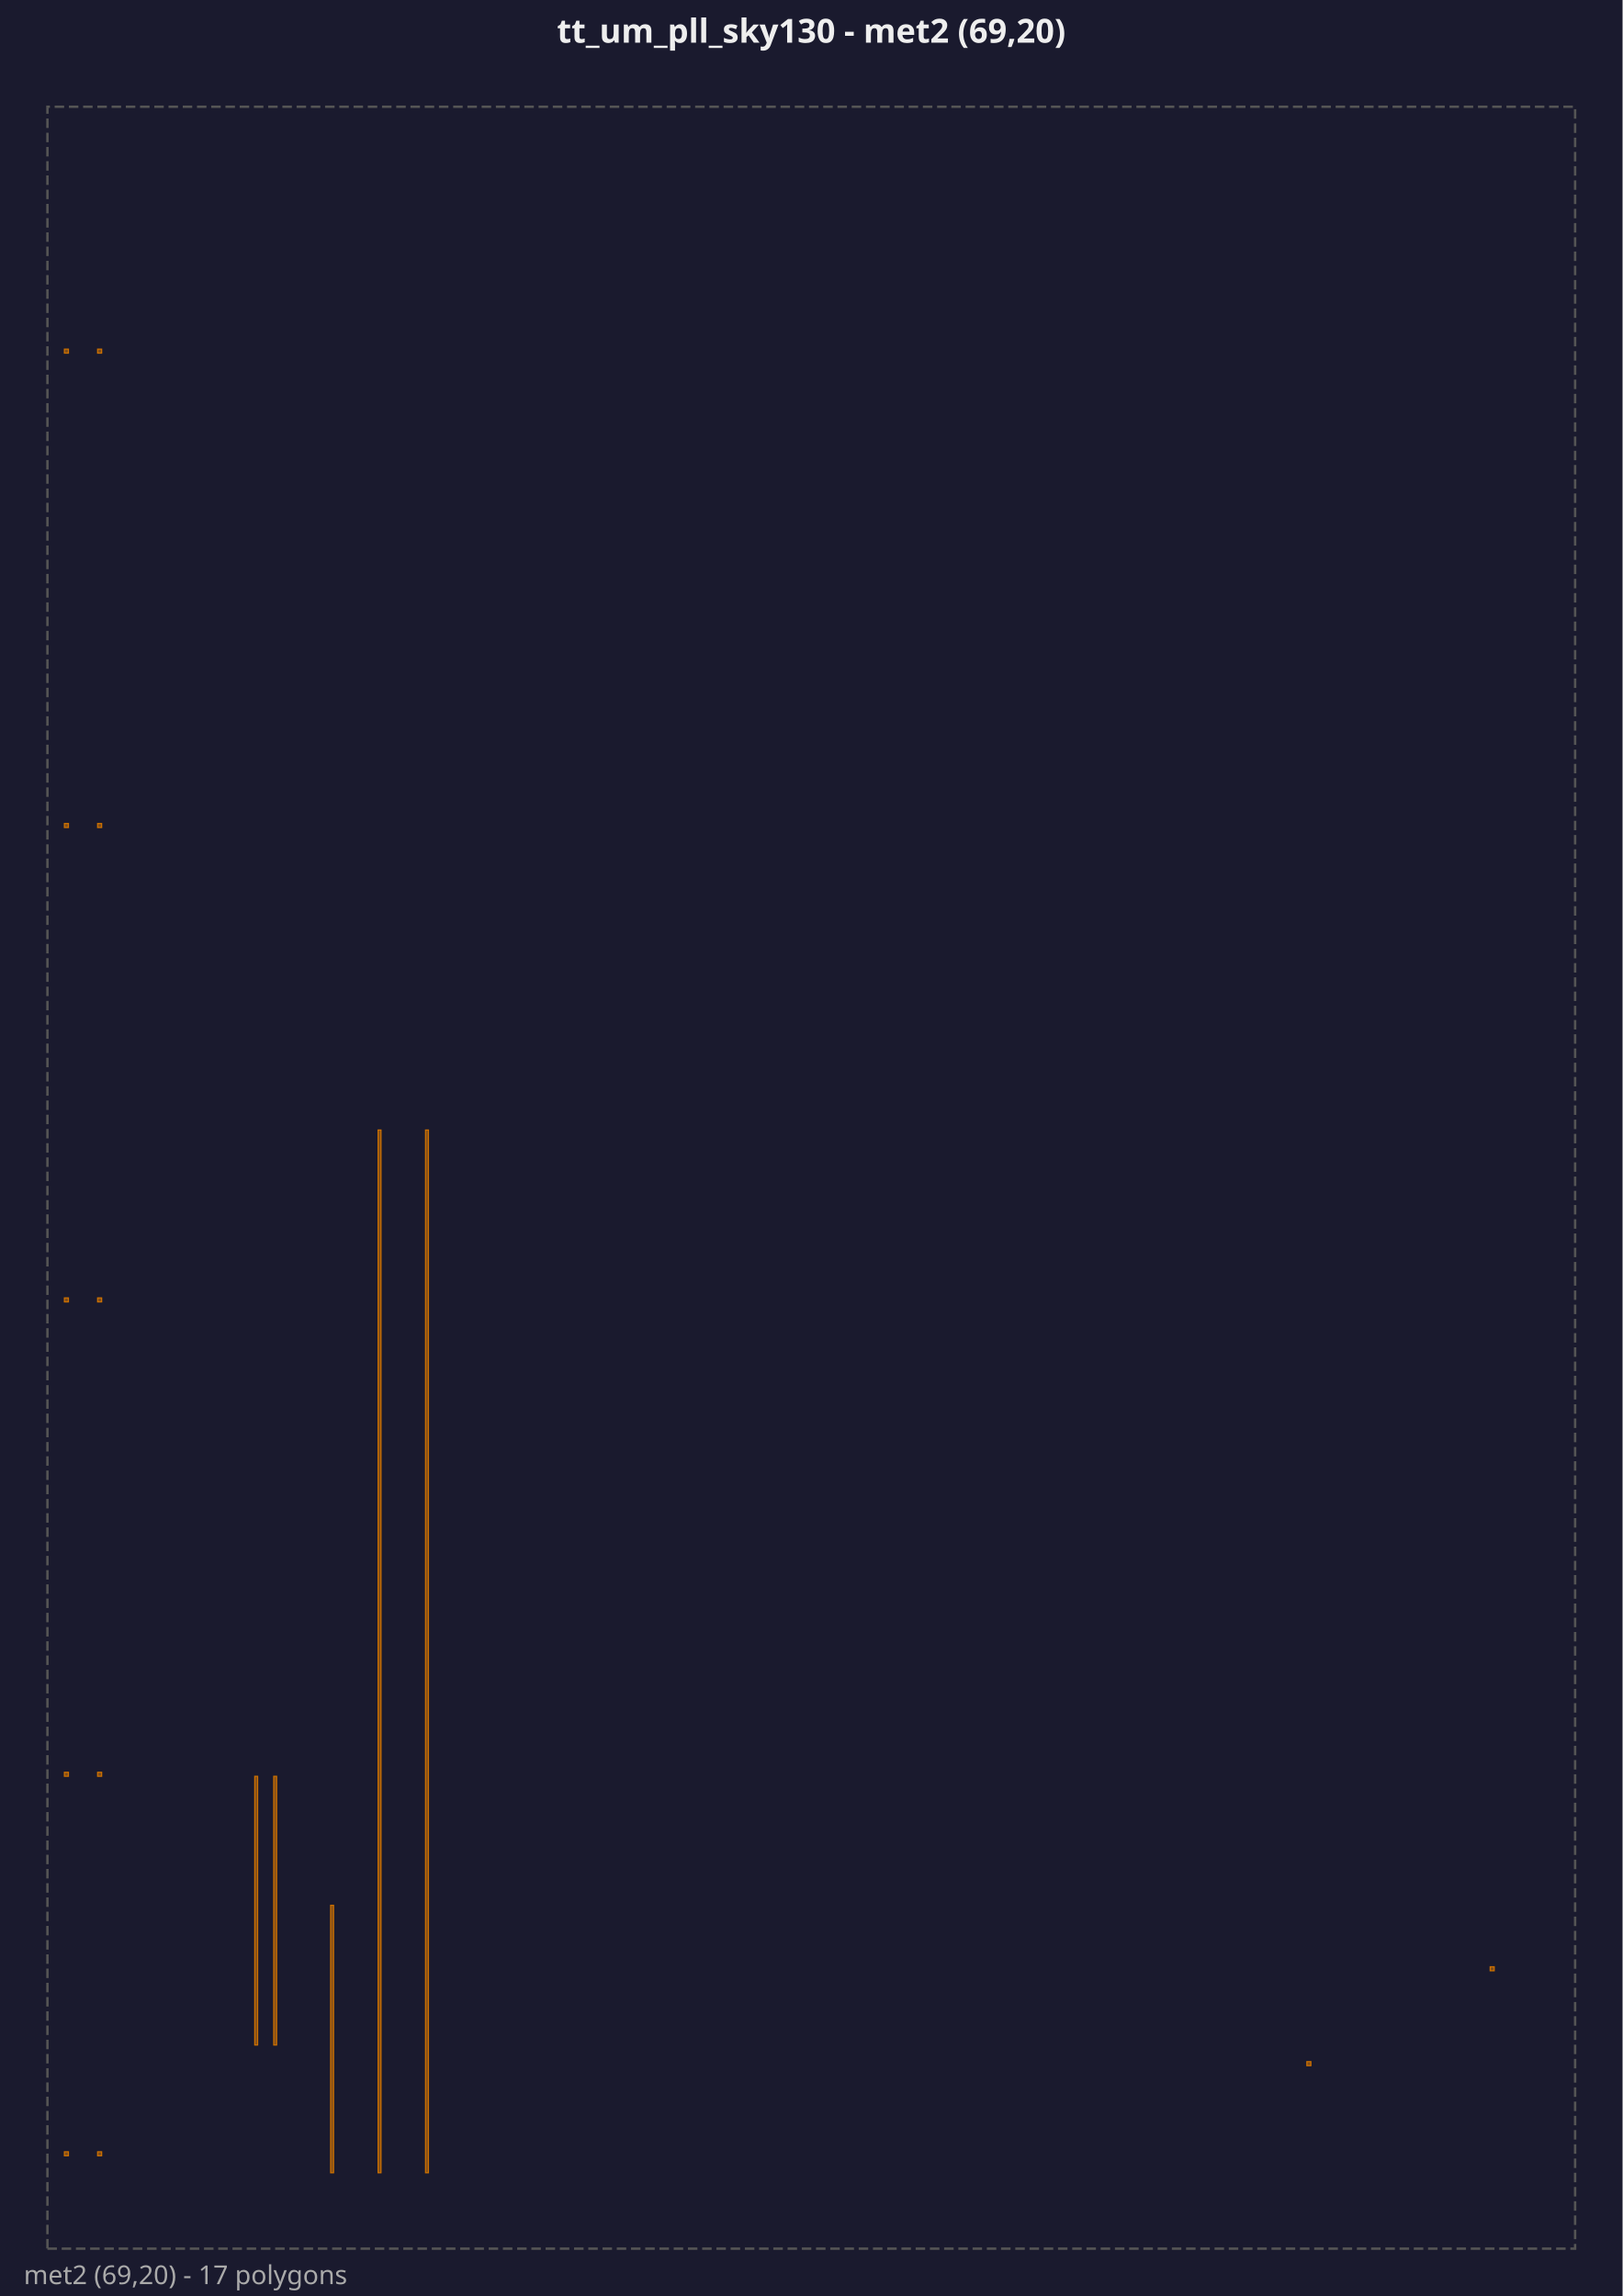
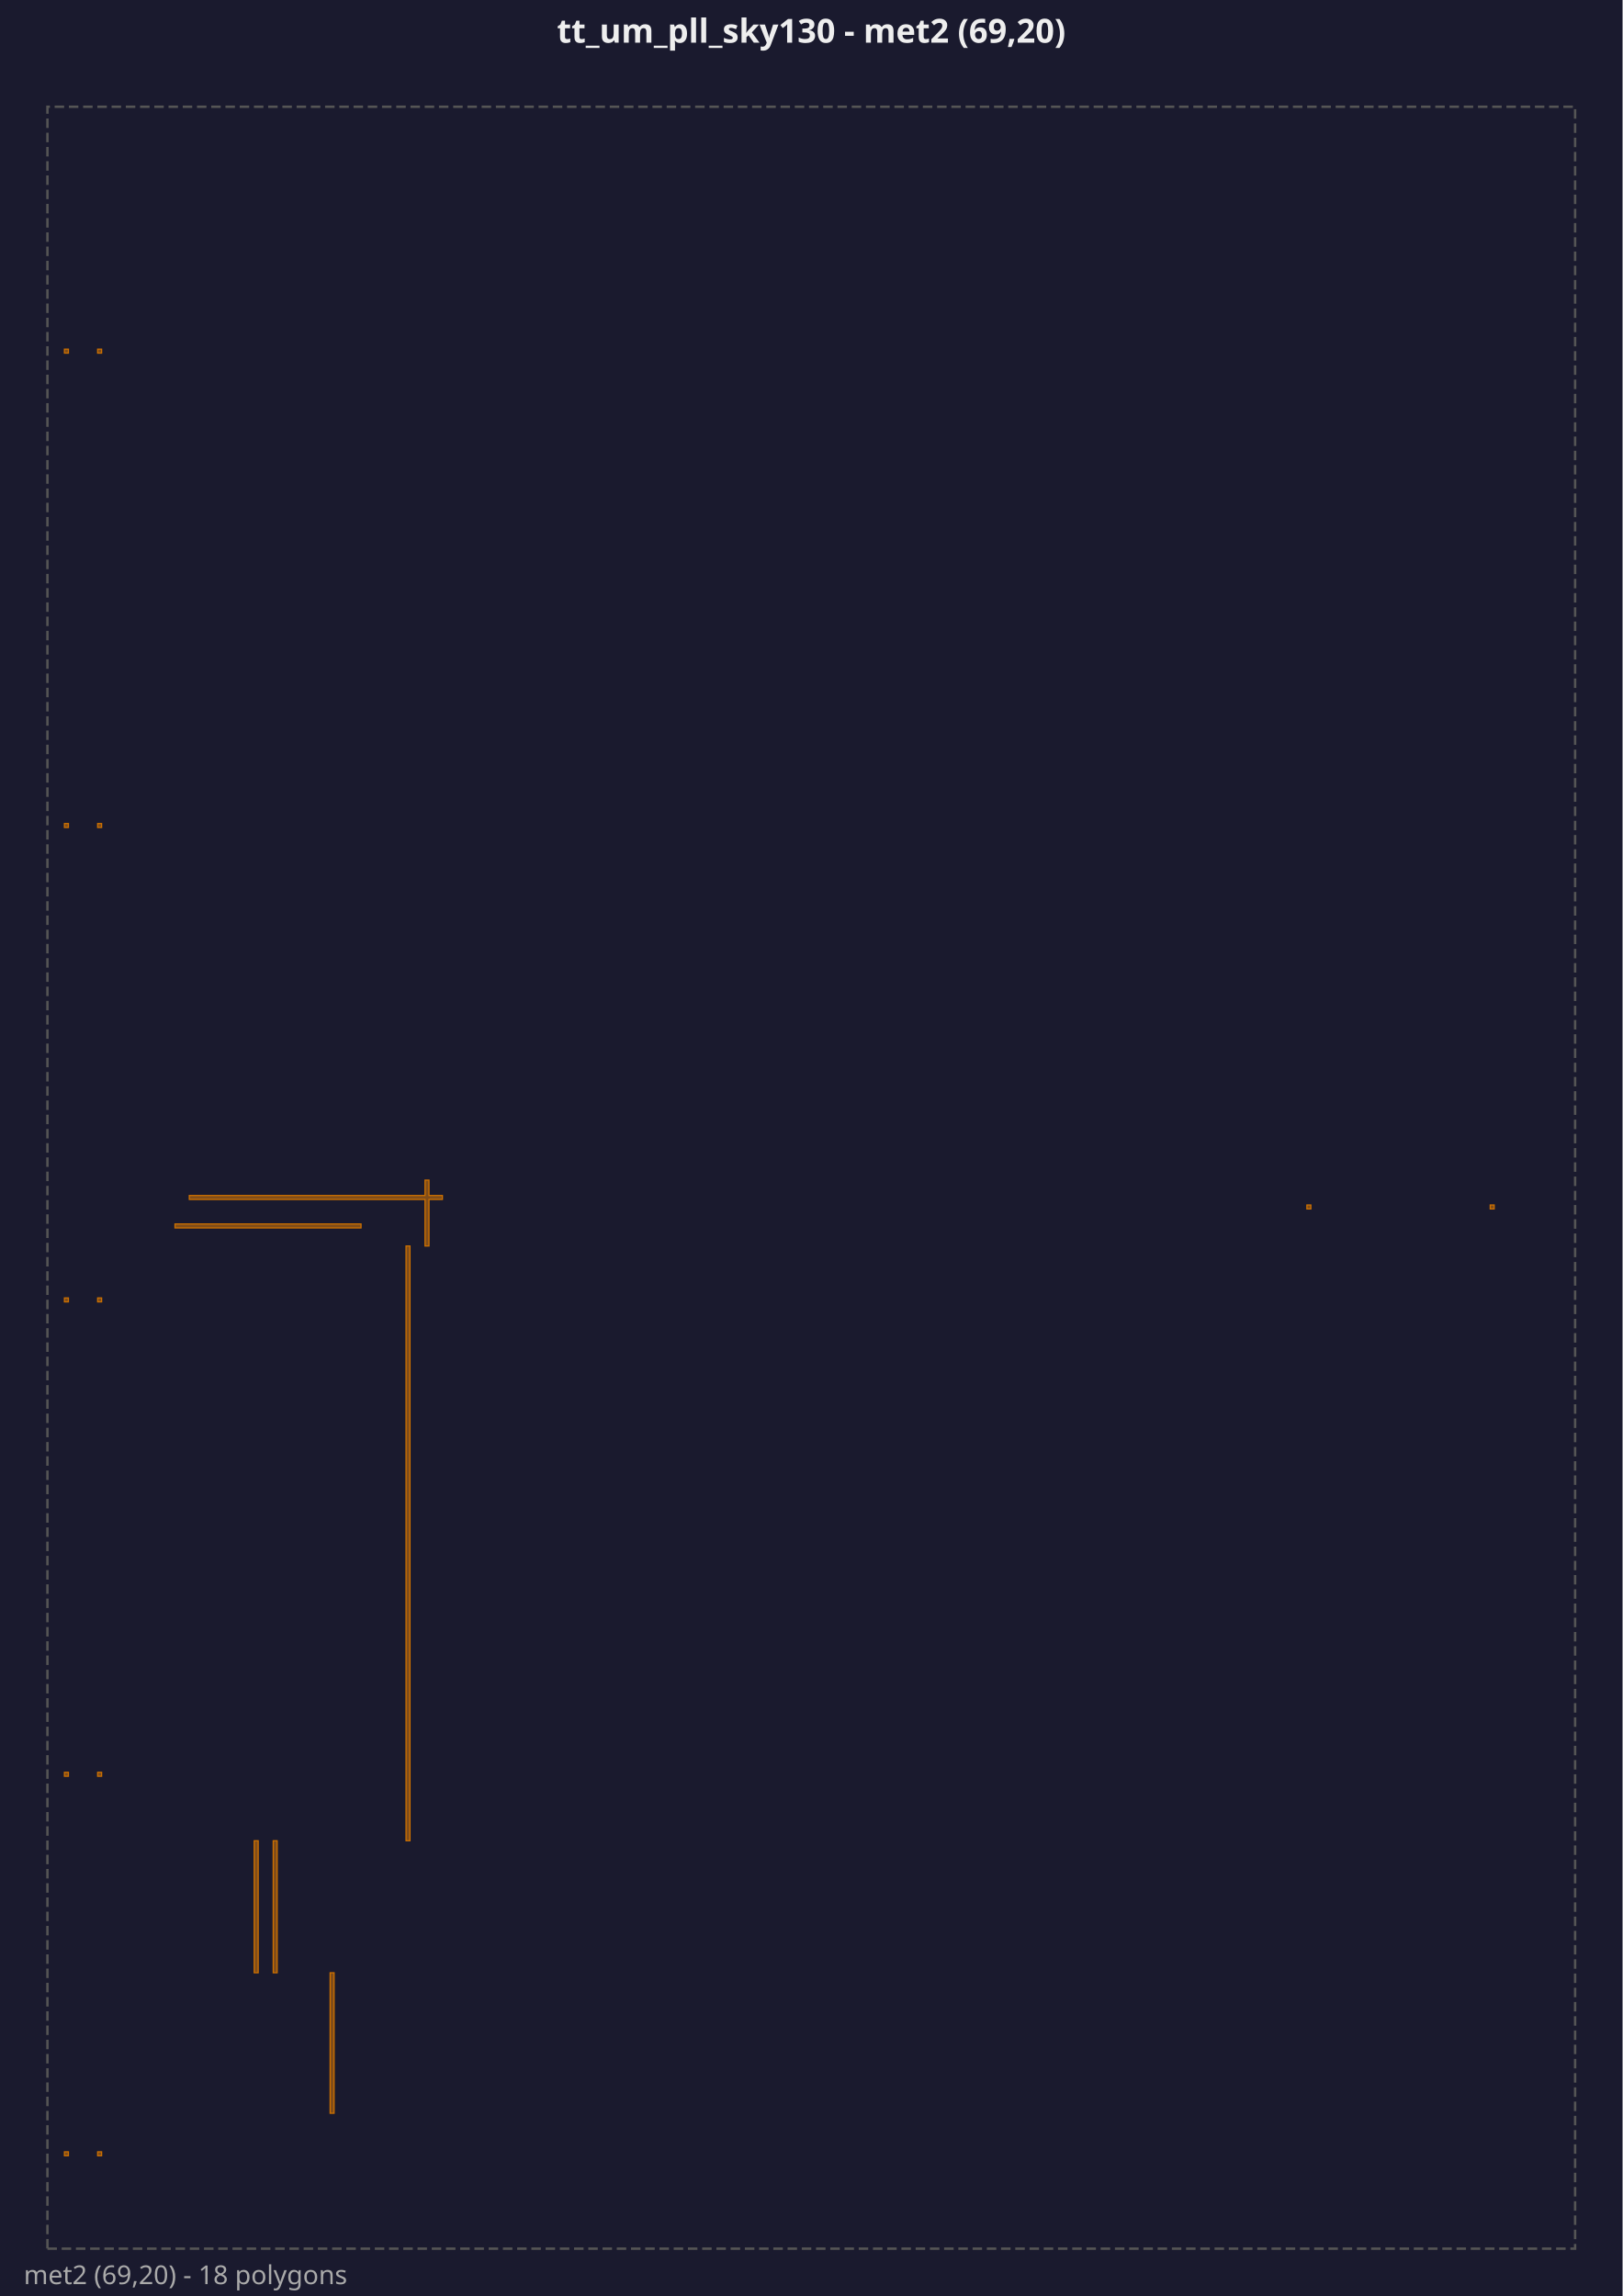
<svg xmlns="http://www.w3.org/2000/svg" width="684.0" height="968.0" viewBox="0 0 684.0 968.0">
  <rect width="100%" height="100%" fill="#1a1a2e" />
  <text x="342.0" y="18" font-family="sans-serif" font-size="14" fill="#eee" text-anchor="middle" font-weight="bold">tt_um_pll_sky130 - met2 (69,20)</text>
  <g transform="translate(0, 25)">
    <path d="M 20.00,923.04 L 664.00,923.04 L 664.00,20.00 L 20.00,20.00 Z" fill="none" stroke="#555555" stroke-width="1" stroke-dasharray="4,2" />
-     <path d="M 42.84,122.20 L 41.16,122.20 L 41.16,123.88 L 42.84,123.88 Z M 28.84,122.20 L 27.16,122.20 L 27.16,123.88 L 28.84,123.88 Z M 42.84,322.20 L 41.16,322.20 L 41.16,323.88 L 42.84,323.88 Z M 28.84,322.20 L 27.16,322.20 L 27.16,323.88 L 28.84,323.88 Z M 160.60,451.42 L 159.40,451.42 L 159.40,891.04 L 160.60,891.04 Z M 180.60,451.42 L 179.40,451.42 L 179.40,891.04 L 180.60,891.04 Z M 28.84,522.20 L 27.16,522.20 L 27.16,523.88 L 28.84,523.88 Z M 42.84,522.20 L 41.16,522.20 L 41.16,523.88 L 42.84,523.88 Z M 28.84,722.20 L 27.16,722.20 L 27.16,723.88 L 28.84,723.88 Z M 42.84,722.20 L 41.16,722.20 L 41.16,723.88 L 42.84,723.88 Z M 108.60,723.90 L 107.40,723.90 L 107.40,837.18 L 108.60,837.18 Z M 116.60,723.90 L 115.40,723.90 L 115.40,837.18 L 116.60,837.18 Z M 140.60,778.28 L 139.40,778.28 L 139.40,891.04 L 140.60,891.04 Z M 629.88,804.20 L 628.20,804.20 L 628.20,805.88 L 629.88,805.88 Z M 552.60,844.20 L 550.92,844.20 L 550.92,845.88 L 552.60,845.88 Z M 42.84,882.20 L 41.16,882.20 L 41.16,883.88 L 42.84,883.88 Z M 28.84,882.20 L 27.16,882.20 L 27.16,883.88 L 28.84,883.88 Z" fill="#FF8C00" fill-opacity="0.45" stroke="#cc7000" stroke-width="0.5" />
-     <text x="10" y="938" font-family="sans-serif" font-size="11" fill="#aaaaaa">met2 (69,20) - 17 polygons</text>
+     <path d="M 28.84,122.20 L 27.16,122.20 L 27.16,123.88 L 28.84,123.88 Z M 42.84,122.20 L 41.16,122.20 L 41.16,123.88 L 42.84,123.88 Z M 28.84,322.20 L 27.16,322.20 L 27.16,323.88 L 28.84,323.88 Z M 42.84,322.20 L 41.16,322.20 L 41.16,323.88 L 42.84,323.88 Z M 180.84,479.02 L 180.84,472.54 L 179.16,472.54 L 179.16,479.02 L 79.80,479.02 L 79.80,480.70 L 179.16,480.70 L 179.16,500.32 L 180.84,500.32 L 180.84,480.70 L 186.50,480.70 L 186.50,479.02 Z M 629.88,483.02 L 628.20,483.02 L 628.20,484.70 L 629.88,484.70 Z M 552.60,483.02 L 550.92,483.02 L 550.92,484.70 L 552.60,484.70 Z M 73.76,492.70 L 152.20,492.70 L 152.20,491.02 L 73.76,491.02 Z M 172.84,500.32 L 171.16,500.32 L 171.16,751.06 L 172.84,751.06 Z M 42.84,522.20 L 41.16,522.20 L 41.16,523.88 L 42.84,523.88 Z M 28.84,522.20 L 27.16,522.20 L 27.16,523.88 L 28.84,523.88 Z M 42.84,722.20 L 41.16,722.20 L 41.16,723.88 L 42.84,723.88 Z M 28.84,722.20 L 27.16,722.20 L 27.16,723.88 L 28.84,723.88 Z M 108.84,751.06 L 107.16,751.06 L 107.16,806.72 L 108.84,806.72 Z M 116.84,751.06 L 115.16,751.06 L 115.16,806.72 L 116.84,806.72 Z M 140.84,806.72 L 139.16,806.72 L 139.16,865.96 L 140.84,865.96 Z M 42.84,882.20 L 41.16,882.20 L 41.16,883.88 L 42.84,883.88 Z M 28.84,882.20 L 27.16,882.20 L 27.16,883.88 L 28.84,883.88 Z" fill="#FF8C00" fill-opacity="0.45" stroke="#cc7000" stroke-width="0.5" />
+     <text x="10" y="938" font-family="sans-serif" font-size="11" fill="#aaaaaa">met2 (69,20) - 18 polygons</text>
  </g>
</svg>
